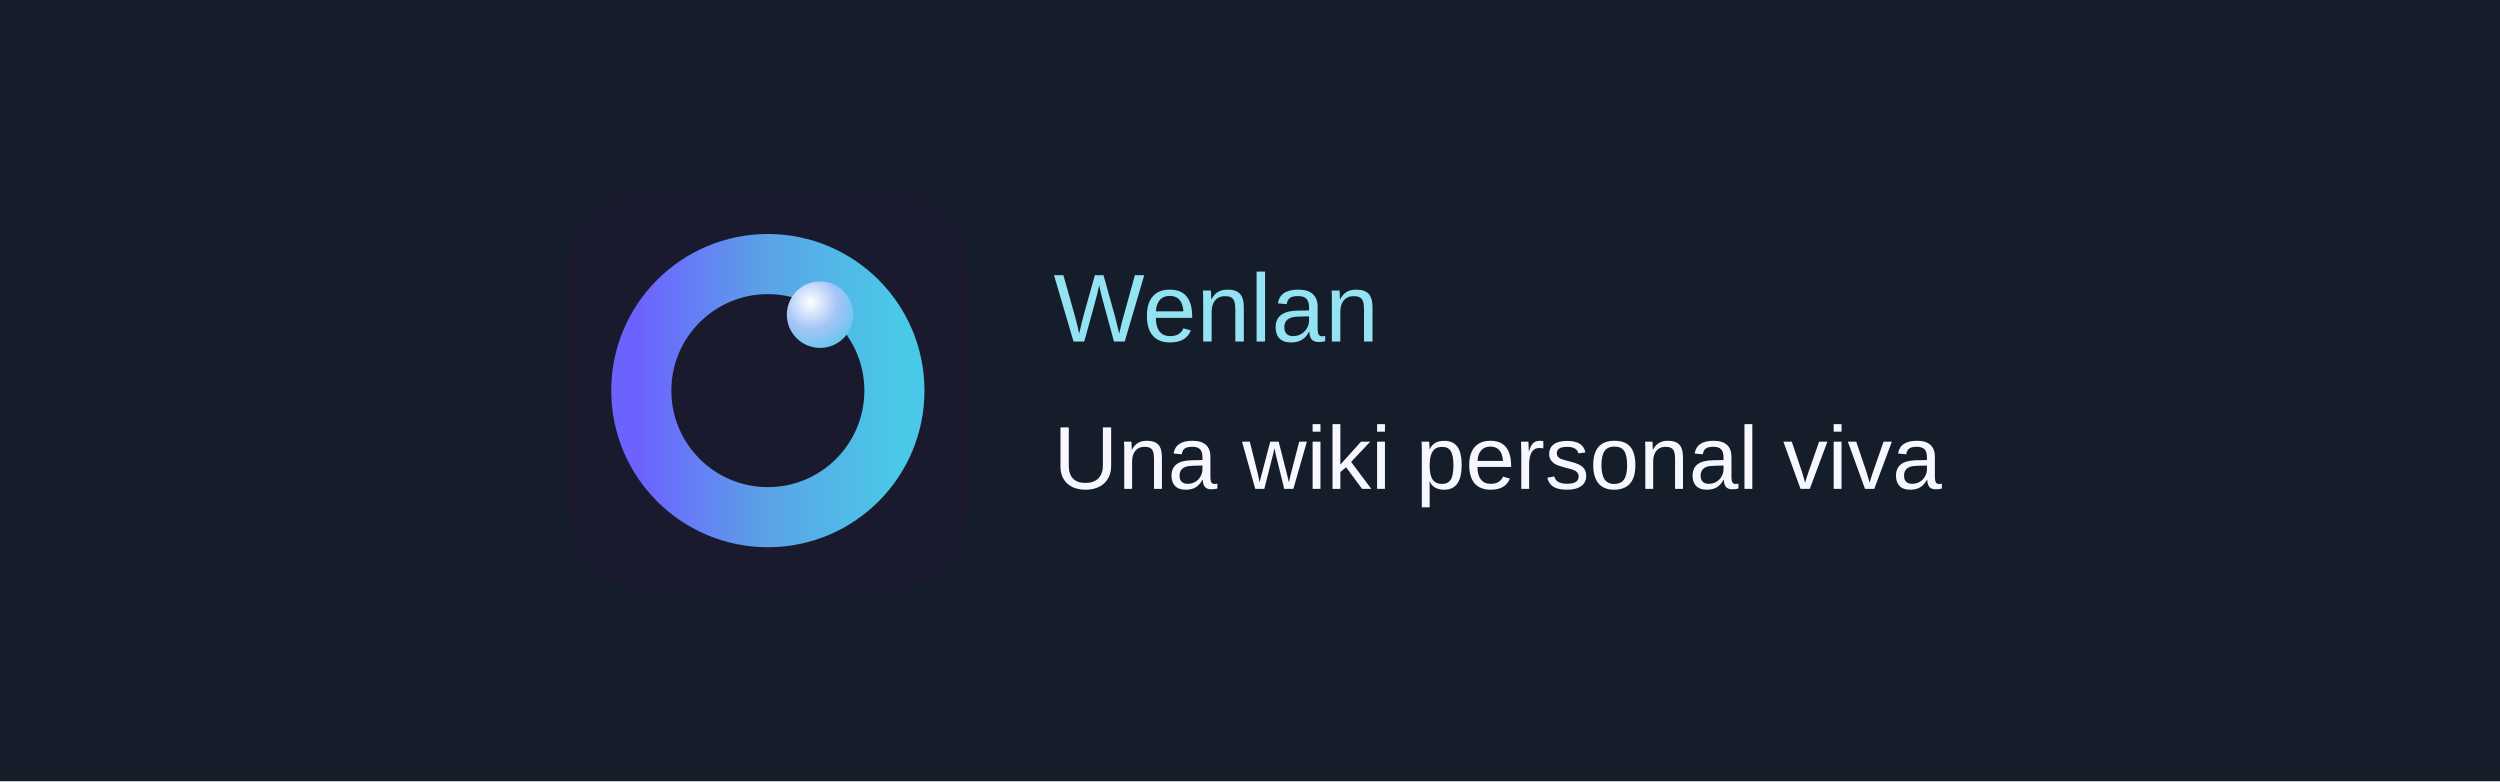
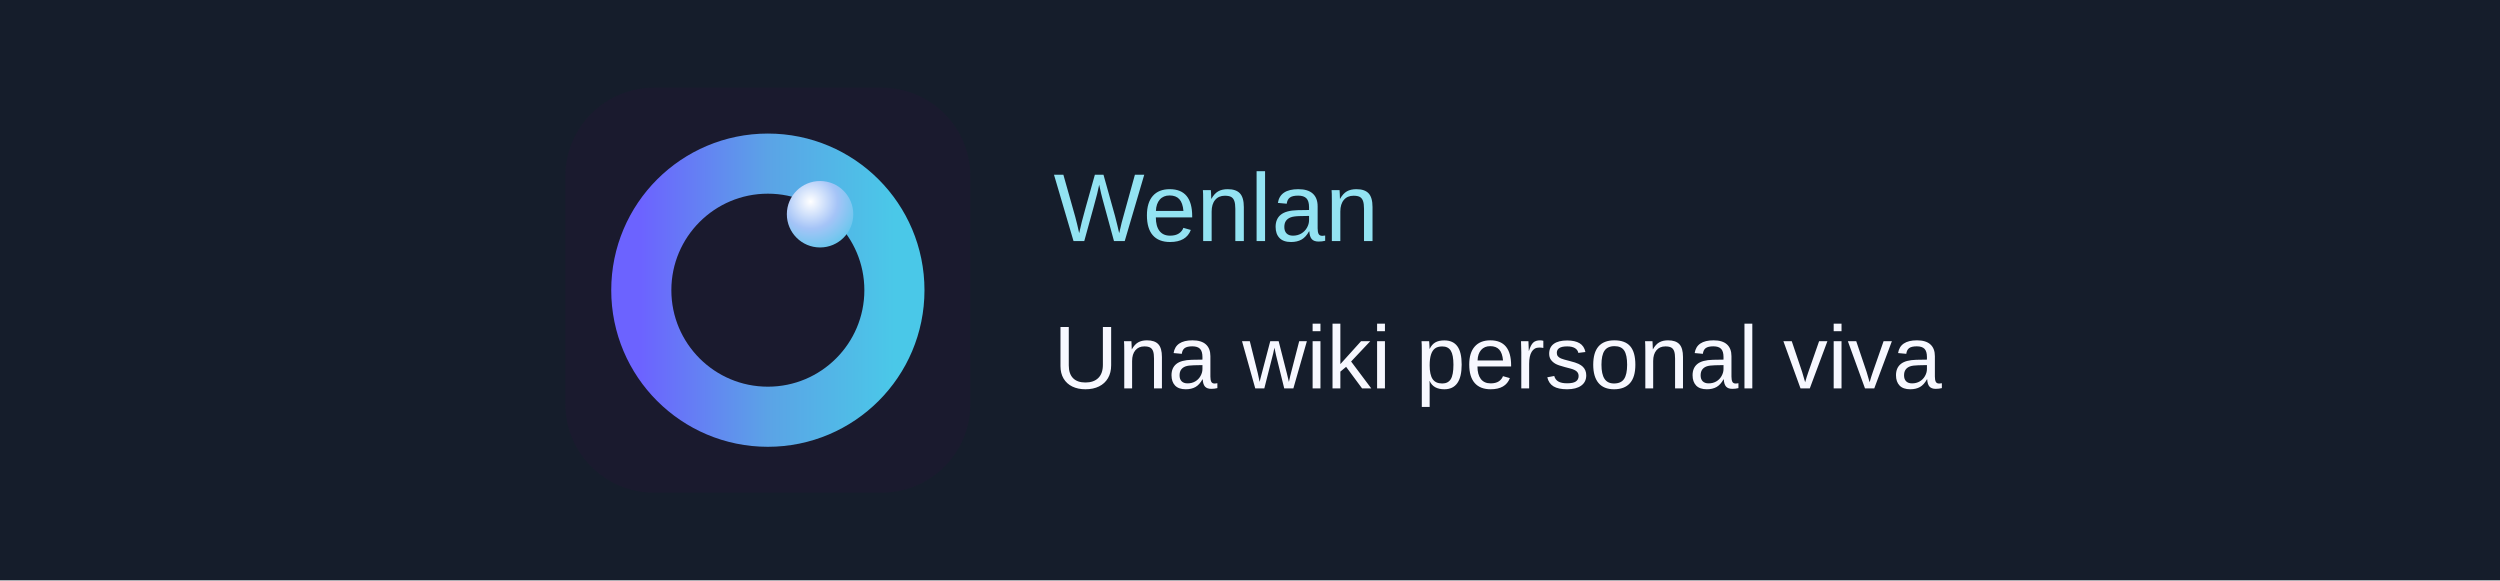
- <svg xmlns="http://www.w3.org/2000/svg" width="1120" height="350" viewBox="0 0 1120 350" fill="none" role="img" aria-labelledby="title desc">
-   <rect width="1120" height="350" fill="#151D2B" />
-   <g transform="translate(172 0)">
+ <svg xmlns="http://www.w3.org/2000/svg" width="1120" height="260" viewBox="0 0 1120 260" fill="none" role="img" aria-labelledby="title desc">
+   <rect width="1120" height="260" fill="#151D2B" />
+   <g transform="translate(172 -45)">
    <g transform="translate(81.28 84.28) scale(0.354375)">
      <rect width="512" height="512" rx="112" fill="#1A1A2E" />
      <circle cx="256" cy="256" r="160" fill="none" stroke="url(#banner-es-ES-desktop-ring)" stroke-width="76" />
      <circle cx="322" cy="160" r="42" fill="url(#banner-es-ES-desktop-orb)" />
    </g>
    <text x="300" y="153" fill="#93E3F2" font-size="43.2" font-weight="500" text-anchor="start">
      <tspan font-family="-apple-system, BlinkMacSystemFont, &quot;SF Pro Display&quot;, &quot;Helvetica Neue&quot;, Arial, sans-serif">Wenlan</tspan>
    </text>
    <text x="300" y="219" fill="#F7F8FF" font-family="-apple-system, BlinkMacSystemFont, &quot;SF Pro Display&quot;, &quot;Helvetica Neue&quot;, Arial, sans-serif" font-size="40" font-weight="500" text-anchor="start">Una wiki personal viva</text>
  </g>
  <defs>
    <linearGradient id="banner-es-ES-desktop-ring" x1="96" y1="256" x2="416" y2="256" gradientUnits="userSpaceOnUse">
      <stop stop-color="#6C63FF" />
      <stop offset="0.5" stop-color="#5BA3E6" />
      <stop offset="1" stop-color="#4AC8E8" />
    </linearGradient>
    <radialGradient id="banner-es-ES-desktop-orb" cx="0" cy="0" r="1" gradientUnits="userSpaceOnUse" gradientTransform="translate(310 144) rotate(52.125) scale(76.0263)">
      <stop stop-color="#FFFFFF" />
      <stop offset="0.45" stop-color="#A5C4F7" />
      <stop offset="1" stop-color="#4AC8E8" />
    </radialGradient>
  </defs>
</svg>
